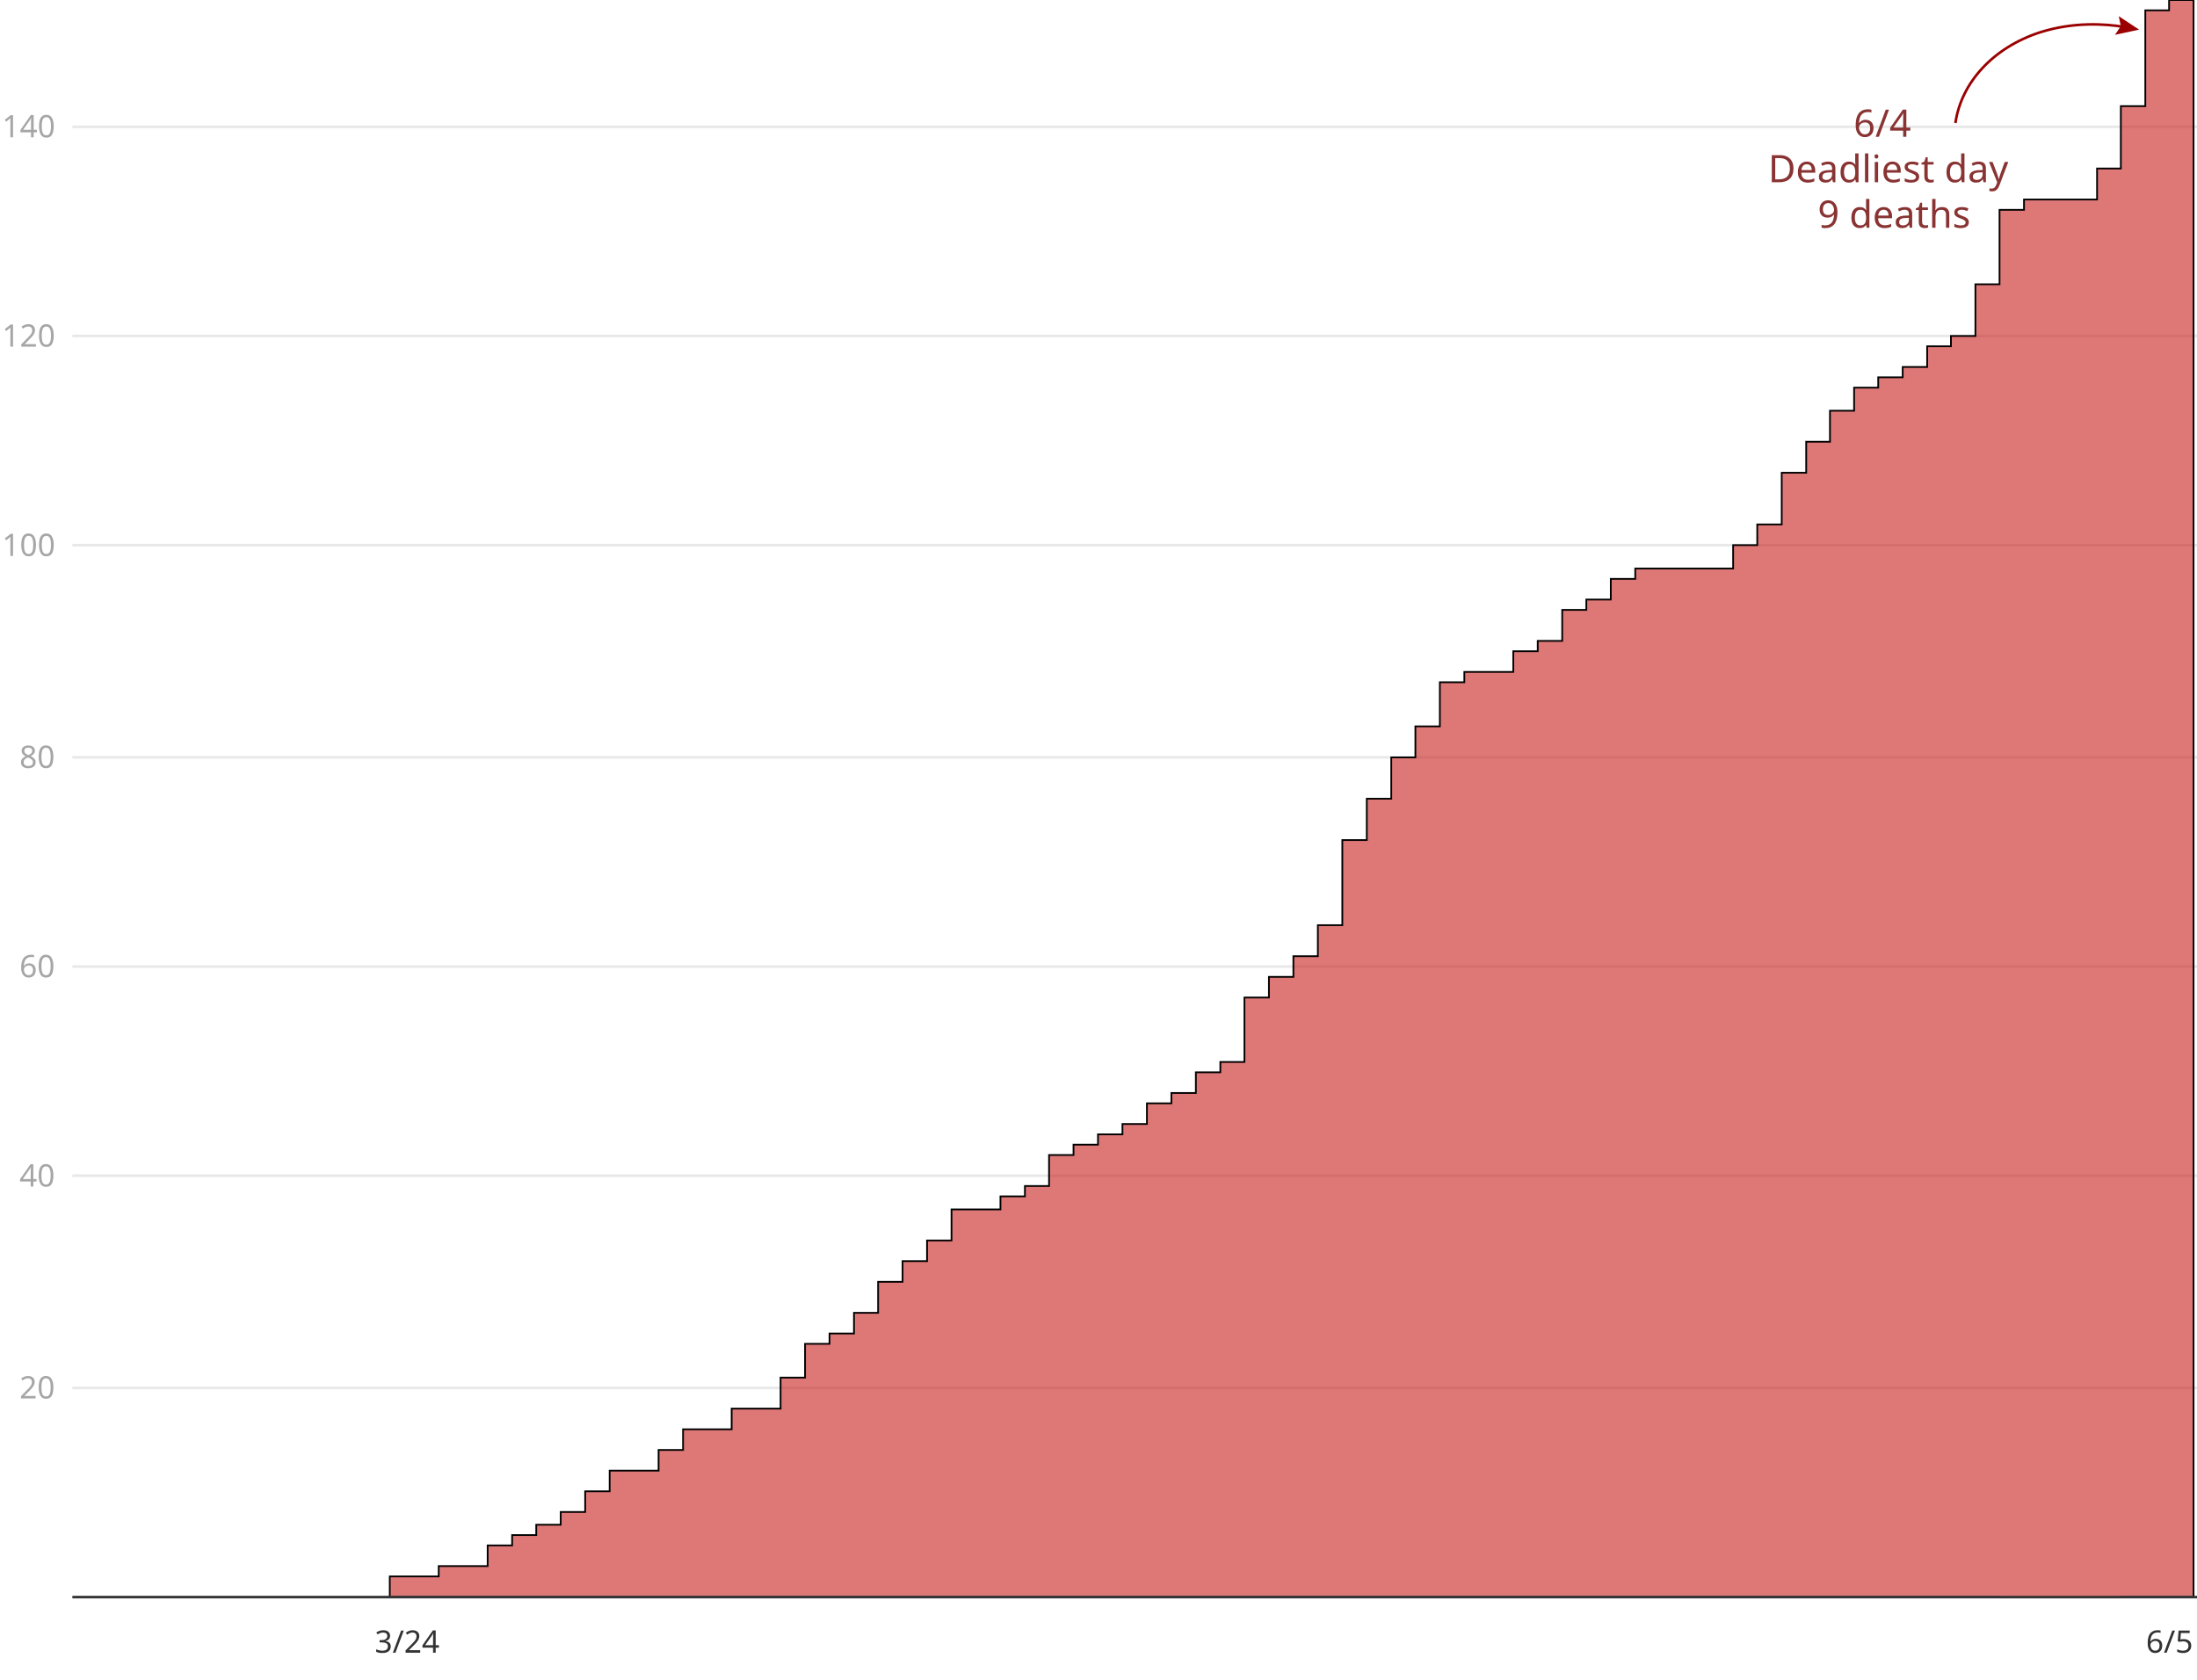
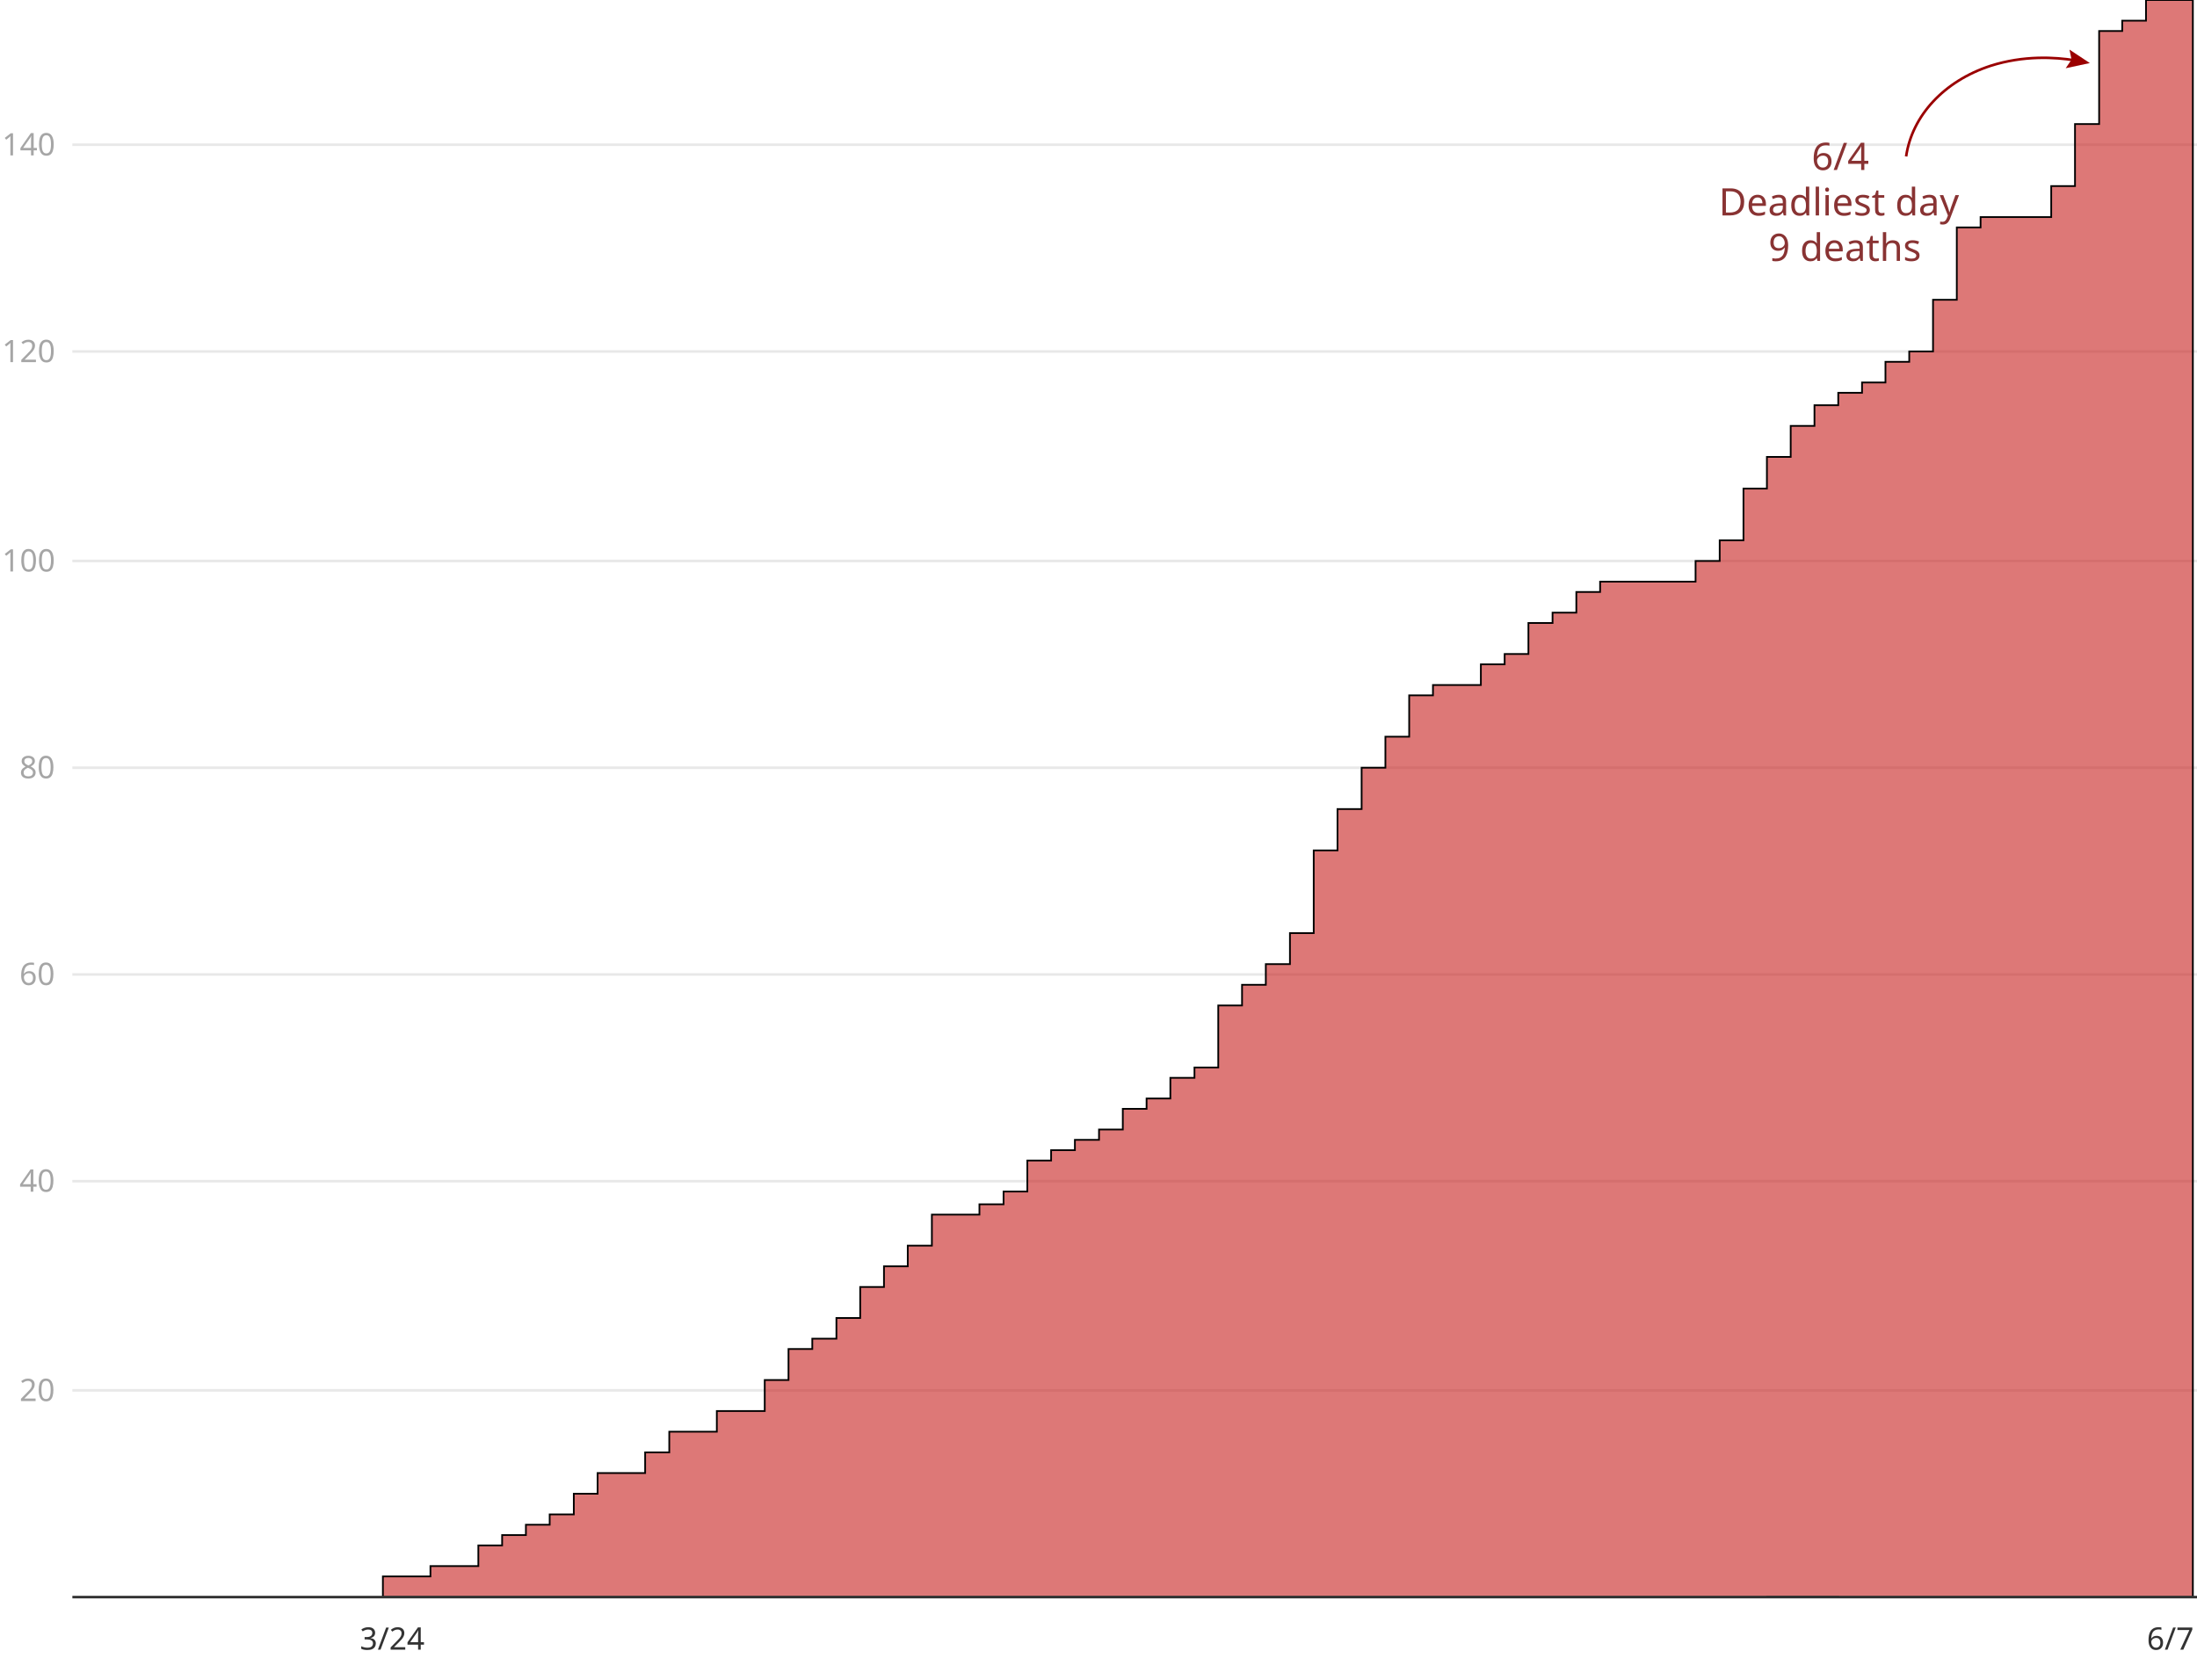
<svg xmlns="http://www.w3.org/2000/svg" xmlns:xlink="http://www.w3.org/1999/xlink" version="1.1" id="Layer_1" x="0px" y="0px" viewBox="0 0 637.5 487.5" style="enable-background:new 0 0 637.5 487.5;" xml:space="preserve">
  <style type="text/css">
	.st0{clip-path:url(#SVGID_2_);}
	.st1{clip-path:url(#SVGID_4_);fill:none;stroke:#E8E8E8;stroke-width:0.75;stroke-miterlimit:10;}
	.st2{clip-path:url(#SVGID_4_);fill:#C71E1D;}
	.st3{clip-path:url(#SVGID_4_);fill:#C71E1D;fill-opacity:0.6;stroke:#000000;stroke-width:0.5;stroke-miterlimit:10;}
	.st4{clip-path:url(#SVGID_4_);fill:none;stroke:#333333;stroke-width:0.75;stroke-miterlimit:10;}
	.st5{fill:#A6A6A6;}
	.st6{font-family:'Roboto-Regular';}
	.st7{font-size:9px;}
	.st8{fill:none;stroke:#9A0000;stroke-width:0.75;stroke-miterlimit:10;}
	.st9{fill:#9A0000;}
	.st10{fill:#893333;}
	.st11{font-family:'ArialMT';}
	.st12{font-size:11px;}
	.st13{font-family:'Arial-BoldMT';}
	.st14{fill:#333333;}
</style>
  <g>
    <defs>
      <rect id="SVGID_1_" width="637.5" height="487.5" />
    </defs>
    <clipPath id="SVGID_2_">
      <use xlink:href="#SVGID_1_" style="overflow:visible;" />
    </clipPath>
    <g class="st0">
      <defs>
        <rect id="SVGID_3_" width="637.5" height="483" />
      </defs>
      <clipPath id="SVGID_4_">
        <use xlink:href="#SVGID_3_" style="overflow:visible;" />
      </clipPath>
-       <line class="st1" x1="21" y1="36.8" x2="637.5" y2="36.8" />
-       <line class="st1" x1="21" y1="97.5" x2="637.5" y2="97.5" />
-       <line class="st1" x1="21" y1="158.2" x2="637.5" y2="158.2" />
-       <line class="st1" x1="21" y1="219.8" x2="637.5" y2="219.8" />
-       <line class="st1" x1="21" y1="280.5" x2="637.5" y2="280.5" />
-       <line class="st1" x1="21" y1="341.2" x2="637.5" y2="341.2" />
-       <line class="st1" x1="21" y1="402.8" x2="637.5" y2="402.8" />
-       <path class="st2" d="M21,463.5h7.1H21z" />
-       <path class="st2" d="M28.1,463.5h7.1H28.1z" />
-       <path class="st2" d="M35.2,463.5h7.1H35.2z" />
-       <path class="st2" d="M42.3,463.5h7.1H42.3z" />
-       <path class="st2" d="M49.3,463.5h7.1H49.3z" />
-       <path class="st2" d="M56.4,463.5h7.1H56.4z" />
-       <path class="st2" d="M63.5,463.5h7.1H63.5z" />
-       <path class="st2" d="M70.6,463.5h7.1H70.6z" />
-       <path class="st2" d="M77.7,463.5h7.1H77.7z" />
-       <path class="st2" d="M84.8,463.5h7.1H84.8z" />
-       <path class="st2" d="M91.9,463.5h7.1H91.9z" />
-       <path class="st2" d="M98.9,463.5h7.1H98.9z" />
-       <path class="st2" d="M106,463.5h7.1H106z" />
-       <polygon class="st3" points="629.4,0 629.4,3 622.5,3 622.5,30.8 615.4,30.8 615.4,48.9 608.5,48.9 608.5,57.9 601.4,57.9     594.4,57.9 594.4,57.9 587.3,57.9 587.3,60.9 580.2,60.9 580.2,82.5 573.2,82.5 573.2,97.5 566.1,97.5 566.1,100.5 559.2,100.5     559.2,106.5 552.1,106.5 552.1,109.5 545,109.5 545,112.5 538,112.5 538,119.2 531,119.2 531,128.2 524.1,128.2 524.1,137.2     517,137.2 517,152.2 509.9,152.2 509.9,158.2 502.9,158.2 502.9,165 495.8,165 488.7,165 481.6,165 474.5,165 474.5,168     467.4,168 467.4,174 460.3,174 460.3,177 453.3,177 453.3,186 446.2,186 446.2,189 439.1,189 439.1,195 432,195 424.9,195     424.9,198 417.8,198 417.8,210.8 410.7,210.8 410.7,219.8 403.7,219.8 403.7,231.8 396.6,231.8 396.6,243.8 389.5,243.8     389.5,268.5 382.4,268.5 382.4,277.5 375.3,277.5 375.3,283.5 368.2,283.5 368.2,289.5 361.1,289.5 361.1,308.2 354.1,308.2     354.1,311.2 347,311.2 347,317.2 339.9,317.2 339.9,320.2 332.8,320.2 332.8,326.2 325.7,326.2 325.7,329.2 318.6,329.2     318.6,332.2 311.5,332.2 311.5,335.2 304.4,335.2 304.4,344.2 297.4,344.2 297.4,347.2 290.3,347.2 290.3,351 283.2,351     276.1,351 276.1,360 269,360 269,366 261.9,366 261.9,372 254.8,372 254.8,381 247.8,381 247.8,387 240.7,387 240.7,390     233.6,390 233.6,399.8 226.5,399.8 226.5,408.8 219.4,408.8 212.3,408.8 212.3,414.8 205.2,414.8 198.2,414.8 198.2,420.8     191.1,420.8 191.1,426.8 184,426.8 176.9,426.8 176.9,432.8 169.8,432.8 169.8,438.8 162.7,438.8 162.7,442.5 155.6,442.5     155.6,445.5 148.6,445.5 148.6,448.5 141.5,448.5 141.5,454.5 134.4,454.5 127.3,454.5 127.3,457.5 120.2,457.5 113.1,457.5     113.1,463.5 120.2,463.5 127.3,463.5 134.4,463.5 141.5,463.5 148.6,463.5 155.6,463.5 162.7,463.5 169.8,463.5 176.9,463.5     184,463.5 191.1,463.5 198.2,463.5 198.2,463.5 205.2,463.5 212.3,463.5 219.4,463.5 226.5,463.5 233.6,463.5 240.7,463.5     247.8,463.5 254.8,463.5 261.9,463.5 269,463.5 276.1,463.5 283.2,463.5 290.3,463.5 297.4,463.5 304.4,463.5 311.5,463.5     318.6,463.5 325.7,463.5 332.8,463.5 332.8,463.5 339.9,463.5 347,463.5 354.1,463.5 361.1,463.5 368.2,463.5 375.3,463.5     382.4,463.5 389.5,463.5 396.6,463.5 403.7,463.5 410.7,463.5 417.8,463.5 417.8,463.5 424.9,463.5 432,463.5 439.1,463.5     446.2,463.5 453.3,463.5 453.3,463.5 460.3,463.5 467.4,463.5 474.5,463.5 481.6,463.5 488.7,463.5 495.8,463.5 502.9,463.5     509.9,463.5 517,463.5 524.1,463.5 531,463.5 531.2,463.5 538,463.5 545,463.5 545.1,463.5 552.1,463.5 559.2,463.5 566.1,463.5     566.3,463.5 573.2,463.5 580.2,463.5 580.2,463.6 587.3,463.6 594.3,463.6 594.3,463.6 601.4,463.6 608.5,463.6 615.5,463.6     615.5,463.5 622.5,463.5 629.4,463.5 629.6,463.5 636.5,463.5 636.5,0   " />
+       <line class="st1" x1="21" y1="42" x2="637.5" y2="42" />
+       <line class="st1" x1="21" y1="102" x2="637.5" y2="102" />
+       <line class="st1" x1="21" y1="162.8" x2="637.5" y2="162.8" />
+       <line class="st1" x1="21" y1="222.8" x2="637.5" y2="222.8" />
+       <line class="st1" x1="21" y1="282.8" x2="637.5" y2="282.8" />
+       <line class="st1" x1="21" y1="342.8" x2="637.5" y2="342.8" />
+       <line class="st1" x1="21" y1="403.5" x2="637.5" y2="403.5" />
+       <path class="st2" d="M21,463.5h6.9H21z" />
+       <path class="st2" d="M27.9,463.5h6.9H27.9z" />
+       <path class="st2" d="M34.9,463.5h6.9H34.9z" />
+       <path class="st2" d="M41.8,463.5h6.9H41.8z" />
+       <path class="st2" d="M48.7,463.5h6.9H48.7z" />
+       <path class="st2" d="M55.6,463.5h6.9H55.6z" />
+       <path class="st2" d="M62.6,463.5h6.9H62.6z" />
+       <path class="st2" d="M69.5,463.5h6.9H69.5z" />
+       <path class="st2" d="M76.4,463.5h6.9H76.4z" />
+       <path class="st2" d="M83.3,463.5h6.9H83.3z" />
+       <path class="st2" d="M90.3,463.5h6.9H90.3z" />
+       <path class="st2" d="M97.2,463.5h6.9H97.2z" />
+       <path class="st2" d="M104.1,463.5h6.9H104.1z" />
+       <polygon class="st3" points="629.6,0 629.4,0 622.7,0 622.7,6 615.8,6 615.8,9 609.1,9 609.1,36 602.1,36 602.1,54 595.2,54     595.2,63 588.4,63 581.6,63 581.5,63 574.7,63 574.7,66 567.8,66 567.8,87 560.9,87 560.9,102 554,102 554,105 547.1,105     547.1,111 540.3,111 540.3,114 533.4,114 533.4,117.6 526.5,117.6 526.5,123.6 519.6,123.6 519.6,132.6 512.7,132.6 512.7,141.8     505.9,141.8 505.9,156.8 499,156.8 499,162.8 492,162.8 492,168.8 485.1,168.8 478.2,168.8 471.3,168.8 464.3,168.8 464.3,171.8     457.4,171.8 457.4,177.8 450.5,177.8 450.5,180.8 443.5,180.8 443.5,189.8 436.6,189.8 436.6,192.8 429.7,192.8 429.7,198.8     422.8,198.8 415.8,198.8 415.8,201.8 408.9,201.8 408.9,213.8 402,213.8 402,222.8 395.1,222.8 395.1,234.8 388.1,234.8     388.1,246.8 381.2,246.8 381.2,270.8 374.3,270.8 374.3,279.8 367.3,279.8 367.3,285.8 360.4,285.8 360.4,291.8 353.5,291.8     353.5,309.8 346.6,309.8 346.6,312.8 339.6,312.8 339.6,318.8 332.7,318.8 332.7,321.8 325.8,321.8 325.8,327.8 318.9,327.8     318.9,330.8 311.9,330.8 311.9,333.8 305,333.8 305,336.8 298.1,336.8 298.1,345.8 291.2,345.8 291.2,349.5 284.2,349.5     284.2,352.5 277.3,352.5 270.4,352.5 270.4,361.5 263.4,361.5 263.4,367.5 256.5,367.5 256.5,373.5 249.6,373.5 249.6,382.5     242.7,382.5 242.7,388.5 235.7,388.5 235.7,391.5 228.8,391.5 228.8,400.5 221.9,400.5 221.9,409.5 215,409.5 208,409.5     208,415.5 201.1,415.5 194.2,415.5 194.2,421.5 187.2,421.5 187.2,427.5 180.3,427.5 173.4,427.5 173.4,433.5 166.5,433.5     166.5,439.5 159.5,439.5 159.5,442.5 152.6,442.5 152.6,445.5 145.7,445.5 145.7,448.5 138.8,448.5 138.8,454.5 131.8,454.5     124.9,454.5 124.9,457.5 118,457.5 111.1,457.5 111.1,463.5 118,463.5 124.9,463.5 131.8,463.5 138.8,463.5 145.7,463.5     152.6,463.5 159.5,463.5 159.5,463.5 166.5,463.5 173.4,463.5 180.3,463.5 187.2,463.5 194.2,463.5 201.1,463.5 208,463.5     215,463.5 221.9,463.5 228.8,463.5 235.7,463.5 242.7,463.5 242.7,463.5 249.6,463.5 256.5,463.5 263.4,463.5 270.4,463.5     277.3,463.5 284.2,463.5 291.2,463.5 291.2,463.5 298.1,463.5 305,463.5 311.9,463.5 318.9,463.5 325.8,463.5 332.7,463.5     339.6,463.5 346.6,463.5 353.5,463.5 360.4,463.5 367.3,463.5 374.3,463.5 374.3,463.5 381.2,463.5 388.1,463.5 395.1,463.5     402,463.5 408.9,463.5 415.8,463.5 422.8,463.5 429.7,463.5 436.6,463.5 443.5,463.5 450.5,463.5 457.4,463.5 457.4,463.5     464.3,463.5 471.3,463.5 478.2,463.5 485.1,463.5 492,463.5 499,463.5 505.9,463.5 512.8,463.5 512.8,463.4 519.6,463.4     526.5,463.4 533.4,463.4 533.4,463.5 540.3,463.5 547.1,463.5 547.2,463.5 554,463.5 560.9,463.5 567.8,463.5 567.9,463.5     574.7,463.5 581.5,463.5 581.6,463.5 588.4,463.5 595.2,463.5 595.3,463.5 602.1,463.5 609.1,463.5 615.8,463.5 616,463.5     622.7,463.5 629.4,463.5 629.6,463.5 636.3,463.5 636.3,0   " />
      <line class="st4" x1="21" y1="463.5" x2="637.5" y2="463.5" />
    </g>
    <g class="st0">
-       <text transform="matrix(1 0 0 1 5.6426 405.8496)" class="st5 st6 st7">20</text>
+       <text transform="matrix(1 0 0 1 5.6426 406.5996)" class="st5 st6 st7">20</text>
    </g>
    <g class="st0">
-       <text transform="matrix(1 0 0 1 5.6426 344.3496)" class="st5 st6 st7">40</text>
+       <text transform="matrix(1 0 0 1 5.6426 345.8496)" class="st5 st6 st7">40</text>
    </g>
    <g class="st0">
-       <text transform="matrix(1 0 0 1 5.6426 283.5996)" class="st5 st6 st7">60</text>
+       <text transform="matrix(1 0 0 1 5.6426 285.8496)" class="st5 st6 st7">60</text>
    </g>
    <g class="st0">
-       <text transform="matrix(1 0 0 1 5.6426 222.8496)" class="st5 st6 st7">80</text>
+       <text transform="matrix(1 0 0 1 5.6426 225.8496)" class="st5 st6 st7">80</text>
    </g>
    <g class="st0">
-       <text transform="matrix(1 0 0 1 0.5889 161.3496)" class="st5 st6 st7">100</text>
+       <text transform="matrix(1 0 0 1 0.5889 165.8496)" class="st5 st6 st7">100</text>
    </g>
    <g class="st0">
-       <text transform="matrix(1 0 0 1 0.5889 100.5996)" class="st5 st6 st7">120</text>
+       <text transform="matrix(1 0 0 1 0.5889 105.0996)" class="st5 st6 st7">120</text>
    </g>
    <g class="st0">
-       <text transform="matrix(1 0 0 1 0.5889 39.8496)" class="st5 st6 st7">140</text>
+       <text transform="matrix(1 0 0 1 0.5889 45.0996)" class="st5 st6 st7">140</text>
    </g>
  </g>
  <g>
    <g>
-       <path class="st8" d="M567.4,35.7c1.7-11.8,11-21.9,24.5-26.3c9.7-3.1,18.8-2.5,24.4-1.6" />
+       <path class="st8" d="M553.1,45.4c1.7-11.8,11-21.9,24.5-26.3c9.7-3.1,18.8-2.5,24.4-1.6" />
      <g>
-         <polygon class="st9" points="613.7,10.1 615.4,7.6 614.8,4.7 620.7,8.6    " />
+         <polygon class="st9" points="599.4,19.8 601.1,17.3 600.5,14.4 606.4,18.3    " />
      </g>
    </g>
  </g>
-   <text transform="matrix(1 0 0 1 537.8538 39.6903)" class="st10 st11 st12">6/4</text>
-   <text transform="matrix(1 0 0 1 513.0537 52.89)" class="st10 st13 st12">Deadliest day</text>
-   <text transform="matrix(1 0 0 1 527.4536 66.0902)" class="st10 st11 st12">9 deaths</text>
+   <text transform="matrix(1 0 0 1 525.6677 49.326)" class="st10 st11 st12">6/4</text>
+   <text transform="matrix(1 0 0 1 498.7475 62.5258)" class="st10 st13 st12">Deadliest day</text>
+   <text transform="matrix(1 0 0 1 513.1474 75.726)" class="st10 st11 st12">9 deaths</text>
  <g>
-     <text transform="matrix(1 0 0 1 622.6923 479.631)" class="st14 st6 st7">6/5</text>
+     <text transform="matrix(1 0 0 1 622.9348 478.758)" class="st14 st6 st7">6/7</text>
  </g>
  <g>
-     <text transform="matrix(1 0 0 1 108.7504 479.6313)" class="st14 st6 st7">3/24</text>
+     <text transform="matrix(1 0 0 1 104.4114 478.7581)" class="st14 st6 st7">3/24</text>
  </g>
</svg>
